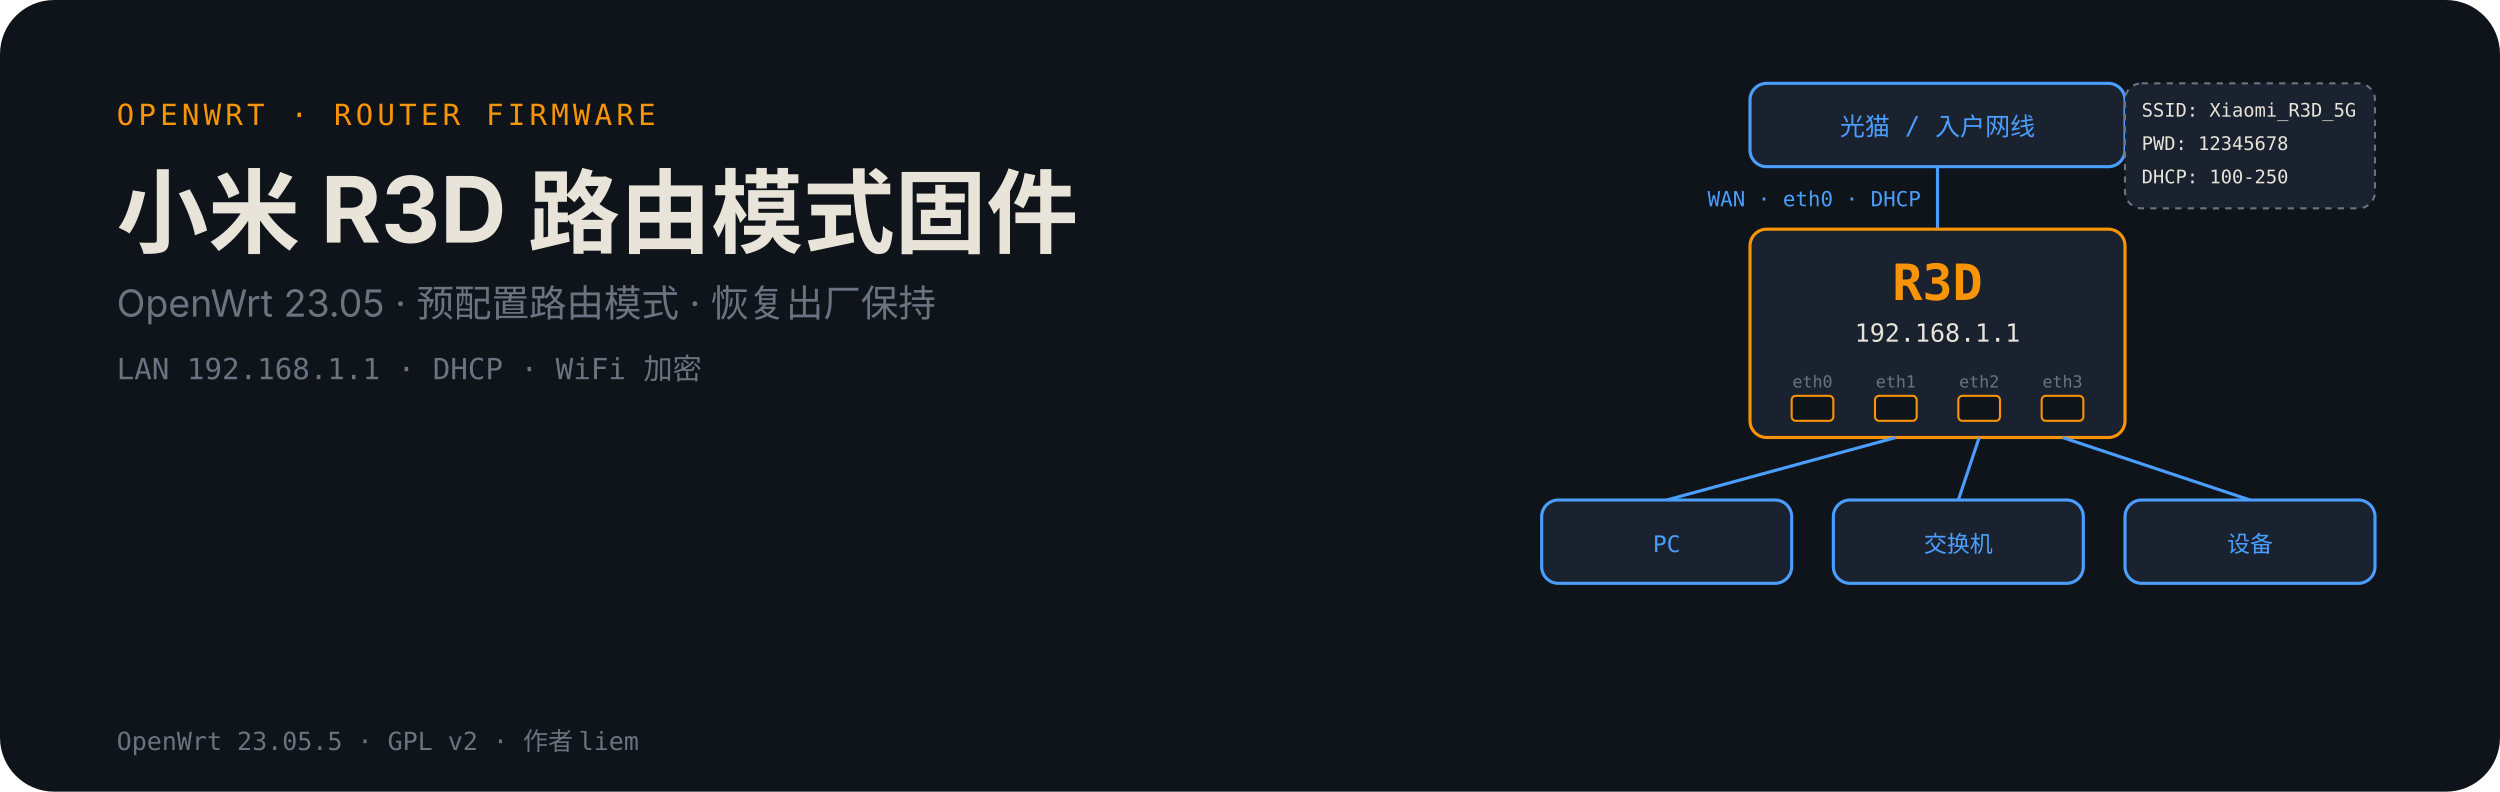
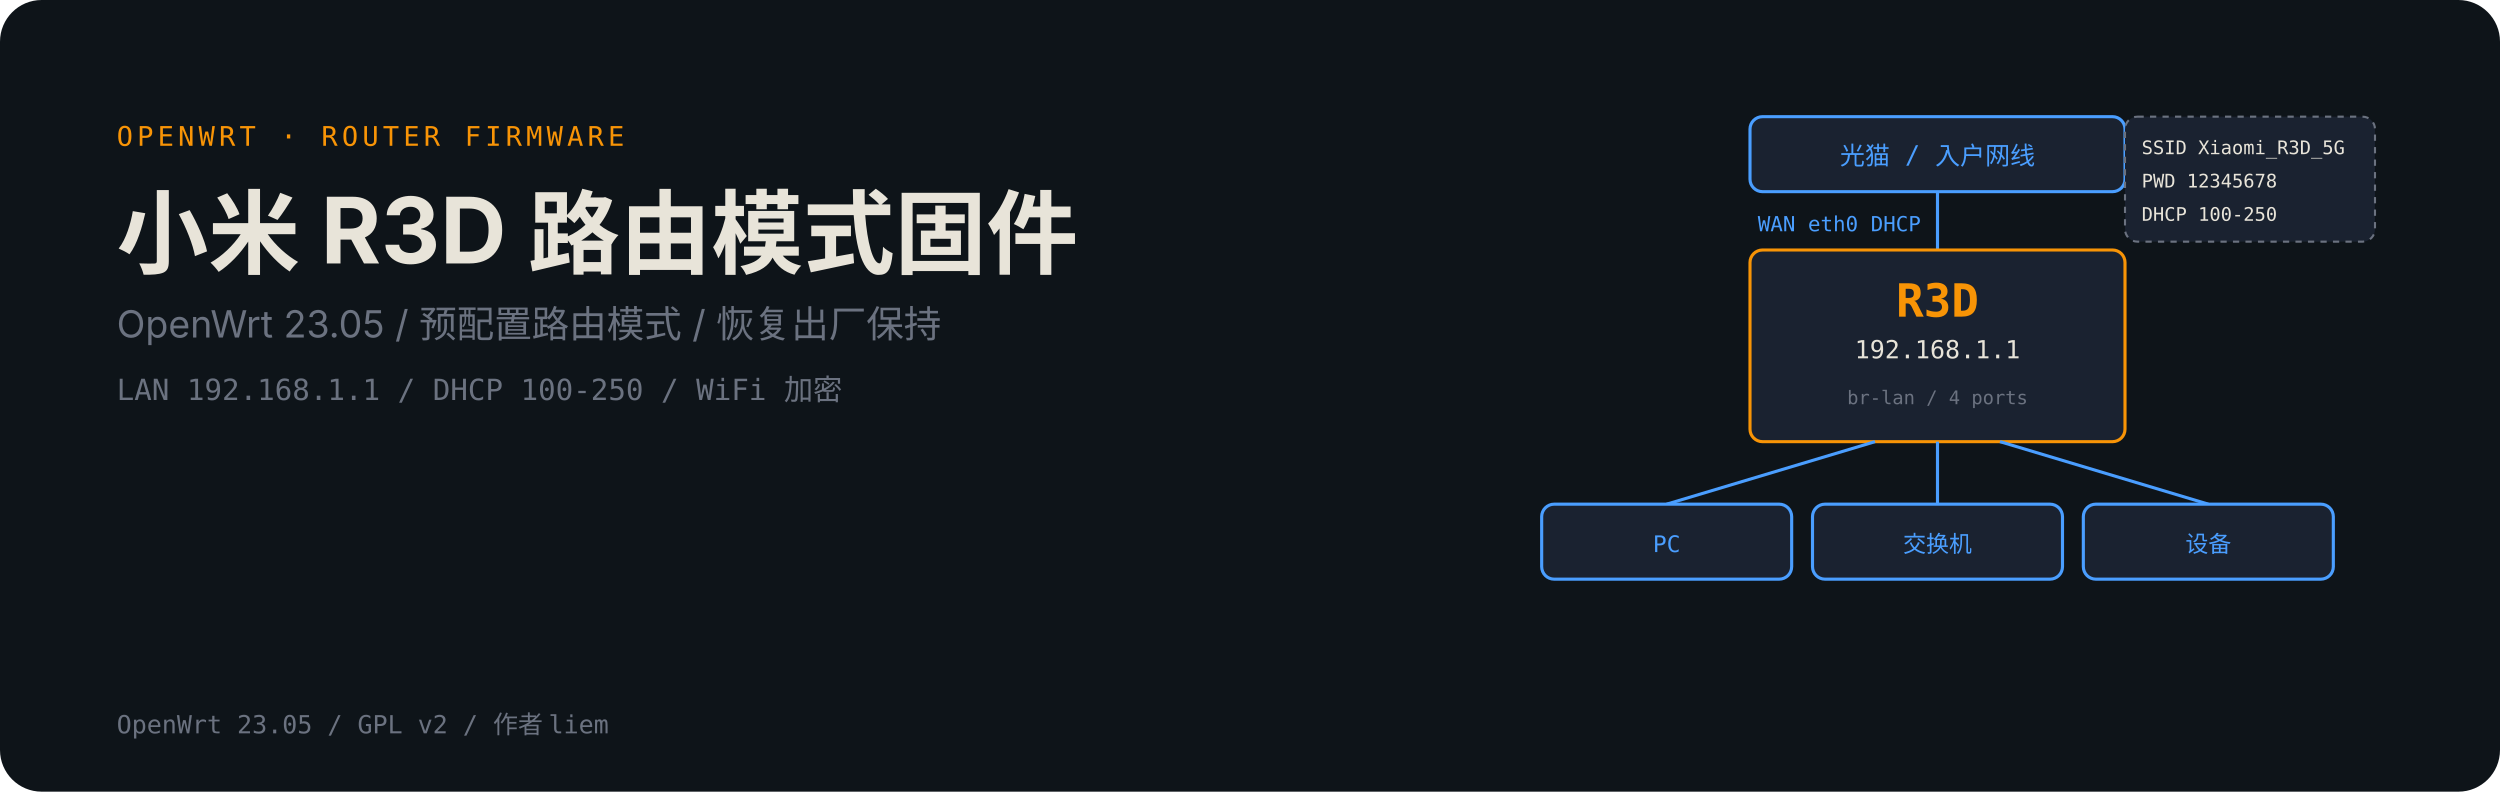
<svg xmlns="http://www.w3.org/2000/svg" viewBox="0 0 1200 380" width="100%" role="img" aria-labelledby="heroTitle heroDesc">
  <defs>
    <style>
      .bg { fill: #0E1419; }
      .panel { fill: #1A2230; }
      .fg { fill: #E8E4D9; }
      .orange { fill: #F89406; }
      .blue { fill: #4A9EFF; }
      .muted { fill: #6B7280; }
      .so { stroke: #F89406; }
      .sb { stroke: #4A9EFF; }
      .sm { stroke: #6B7280; }
      .mono { font-family: ui-monospace, SFMono-Regular, Menlo, monospace; }
      .sans { font-family: -apple-system, BlinkMacSystemFont, "Segoe UI", "PingFang SC", sans-serif; }
    </style>
  </defs>
-   <rect class="bg" x="0" y="0" width="1200" height="380" rx="26" />
-   <g transform="translate(56 40)">
-     <text class="mono orange" x="0" y="20" font-size="14" letter-spacing="2">OPENWRT · ROUTER FIRMWARE</text>
-     <text class="sans fg" x="0" y="78" font-size="44" font-weight="700">小米 R3D 路由模式固件</text>
-     <text class="sans muted" x="0" y="112" font-size="18">OpenWrt 23.05 · 预配置路由模式 · 恢复出厂保持</text>
-     <text class="mono muted" x="0" y="142" font-size="14">LAN 192.168.1.1 · DHCP · WiFi 加密</text>
+   <rect class="bg" x="0" y="0" width="1200" height="380" rx="20" />
+   <g transform="translate(56 56)">
+     <text class="mono orange" x="0" y="14" font-size="13" letter-spacing="2">OPENWRT · ROUTER FIRMWARE</text>
+     <text class="sans fg" x="0" y="72" font-size="44" font-weight="700">小米 R3D 路由模式固件</text>
+     <text class="sans muted" x="0" y="106" font-size="18">OpenWrt 23.05 / 预配置路由模式 / 恢复出厂保持</text>
+     <text class="mono muted" x="0" y="136" font-size="14">LAN 192.168.1.1 / DHCP 100-250 / WiFi 加密</text>
  </g>
-   <g transform="translate(720 40)">
-     <rect class="panel sb" x="120" y="0" width="180" height="40" rx="8" stroke-width="1.5" />
-     <text class="mono blue" x="210" y="25" font-size="12" text-anchor="middle">光猫 / 入户网线</text>
-     <line class="sb" x1="210" y1="40" x2="210" y2="70" stroke-width="1.5" />
-     <text class="mono blue" x="202" y="59" font-size="10" text-anchor="end">WAN · eth0 · DHCP</text>
-     <rect class="panel so" x="120" y="70" width="180" height="100" rx="8" stroke-width="1.5" />
-     <text class="mono orange" x="210" y="104" font-size="24" font-weight="700" text-anchor="middle">R3D</text>
-     <text class="mono fg" x="210" y="124" font-size="12" text-anchor="middle">192.168.1.1</text>
-     <text class="mono muted" x="150" y="146" font-size="8" text-anchor="middle">eth0</text>
-     <text class="mono muted" x="190" y="146" font-size="8" text-anchor="middle">eth1</text>
-     <text class="mono muted" x="230" y="146" font-size="8" text-anchor="middle">eth2</text>
-     <text class="mono muted" x="270" y="146" font-size="8" text-anchor="middle">eth3</text>
-     <rect class="so" x="140" y="150" width="20" height="12" rx="2" stroke-width="1" fill="#0E1419" />
-     <rect class="so" x="180" y="150" width="20" height="12" rx="2" stroke-width="1" fill="#0E1419" />
-     <rect class="so" x="220" y="150" width="20" height="12" rx="2" stroke-width="1" fill="#0E1419" />
-     <rect class="so" x="260" y="150" width="20" height="12" rx="2" stroke-width="1" fill="#0E1419" />
-     <line class="sb" x1="190" y1="170" x2="80" y2="200" stroke-width="1.5" />
-     <line class="sb" x1="230" y1="170" x2="220" y2="200" stroke-width="1.5" />
-     <line class="sb" x1="270" y1="170" x2="360" y2="200" stroke-width="1.5" />
-     <rect class="panel sb" x="20" y="200" width="120" height="40" rx="8" stroke-width="1.5" />
-     <text class="mono blue" x="80" y="225" font-size="11" text-anchor="middle">PC</text>
-     <rect class="panel sb" x="160" y="200" width="120" height="40" rx="8" stroke-width="1.5" />
-     <text class="mono blue" x="220" y="225" font-size="11" text-anchor="middle">交换机</text>
-     <rect class="panel sb" x="300" y="200" width="120" height="40" rx="8" stroke-width="1.5" />
-     <text class="mono blue" x="360" y="225" font-size="11" text-anchor="middle">设备</text>
-     <rect class="panel sm" x="300" y="0" width="120" height="60" rx="8" stroke-width="1" stroke-dasharray="3 3" />
-     <text class="mono fg" x="308" y="16" font-size="9">SSID: Xiaomi_R3D_5G</text>
-     <text class="mono fg" x="308" y="32" font-size="9">PWD: 12345678</text>
-     <text class="mono fg" x="308" y="48" font-size="9">DHCP: 100-250</text>
+   <g transform="translate(720 56)">
+     <rect class="panel sb" x="120" y="0" width="180" height="36" rx="6" stroke-width="1.5" />
+     <text class="mono blue" x="210" y="23" font-size="12" text-anchor="middle">光猫 / 入户网线</text>
+     <line class="sb" x1="210" y1="36" x2="210" y2="64" stroke-width="1.5" />
+     <text class="mono blue" x="202" y="55" font-size="10" text-anchor="end">WAN eth0 DHCP</text>
+     <rect class="panel so" x="120" y="64" width="180" height="92" rx="6" stroke-width="1.5" />
+     <text class="mono orange" x="210" y="96" font-size="22" font-weight="700" text-anchor="middle">R3D</text>
+     <text class="mono fg" x="210" y="116" font-size="12" text-anchor="middle">192.168.1.1</text>
+     <text class="mono muted" x="210" y="138" font-size="9" text-anchor="middle">br-lan / 4 ports</text>
+     <line class="sb" x1="180" y1="156" x2="80" y2="186" stroke-width="1.5" />
+     <line class="sb" x1="210" y1="156" x2="210" y2="186" stroke-width="1.5" />
+     <line class="sb" x1="240" y1="156" x2="340" y2="186" stroke-width="1.5" />
+     <rect class="panel sb" x="20" y="186" width="120" height="36" rx="6" stroke-width="1.5" />
+     <text class="mono blue" x="80" y="209" font-size="11" text-anchor="middle">PC</text>
+     <rect class="panel sb" x="150" y="186" width="120" height="36" rx="6" stroke-width="1.5" />
+     <text class="mono blue" x="210" y="209" font-size="11" text-anchor="middle">交换机</text>
+     <rect class="panel sb" x="280" y="186" width="120" height="36" rx="6" stroke-width="1.5" />
+     <text class="mono blue" x="340" y="209" font-size="11" text-anchor="middle">设备</text>
+     <rect class="panel sm" x="300" y="0" width="120" height="60" rx="6" stroke-width="1" stroke-dasharray="3 3" />
+     <text class="mono fg" x="308" y="18" font-size="9">SSID Xiaomi_R3D_5G</text>
+     <text class="mono fg" x="308" y="34" font-size="9">PWD 12345678</text>
+     <text class="mono fg" x="308" y="50" font-size="9">DHCP 100-250</text>
  </g>
-   <text class="mono muted" x="56" y="360" font-size="12">OpenWrt 23.05.5 · GPL v2 · 作者 liem</text>
+   <text class="mono muted" x="56" y="352" font-size="12">OpenWrt 23.05 / GPL v2 / 作者 liem</text>
</svg>
